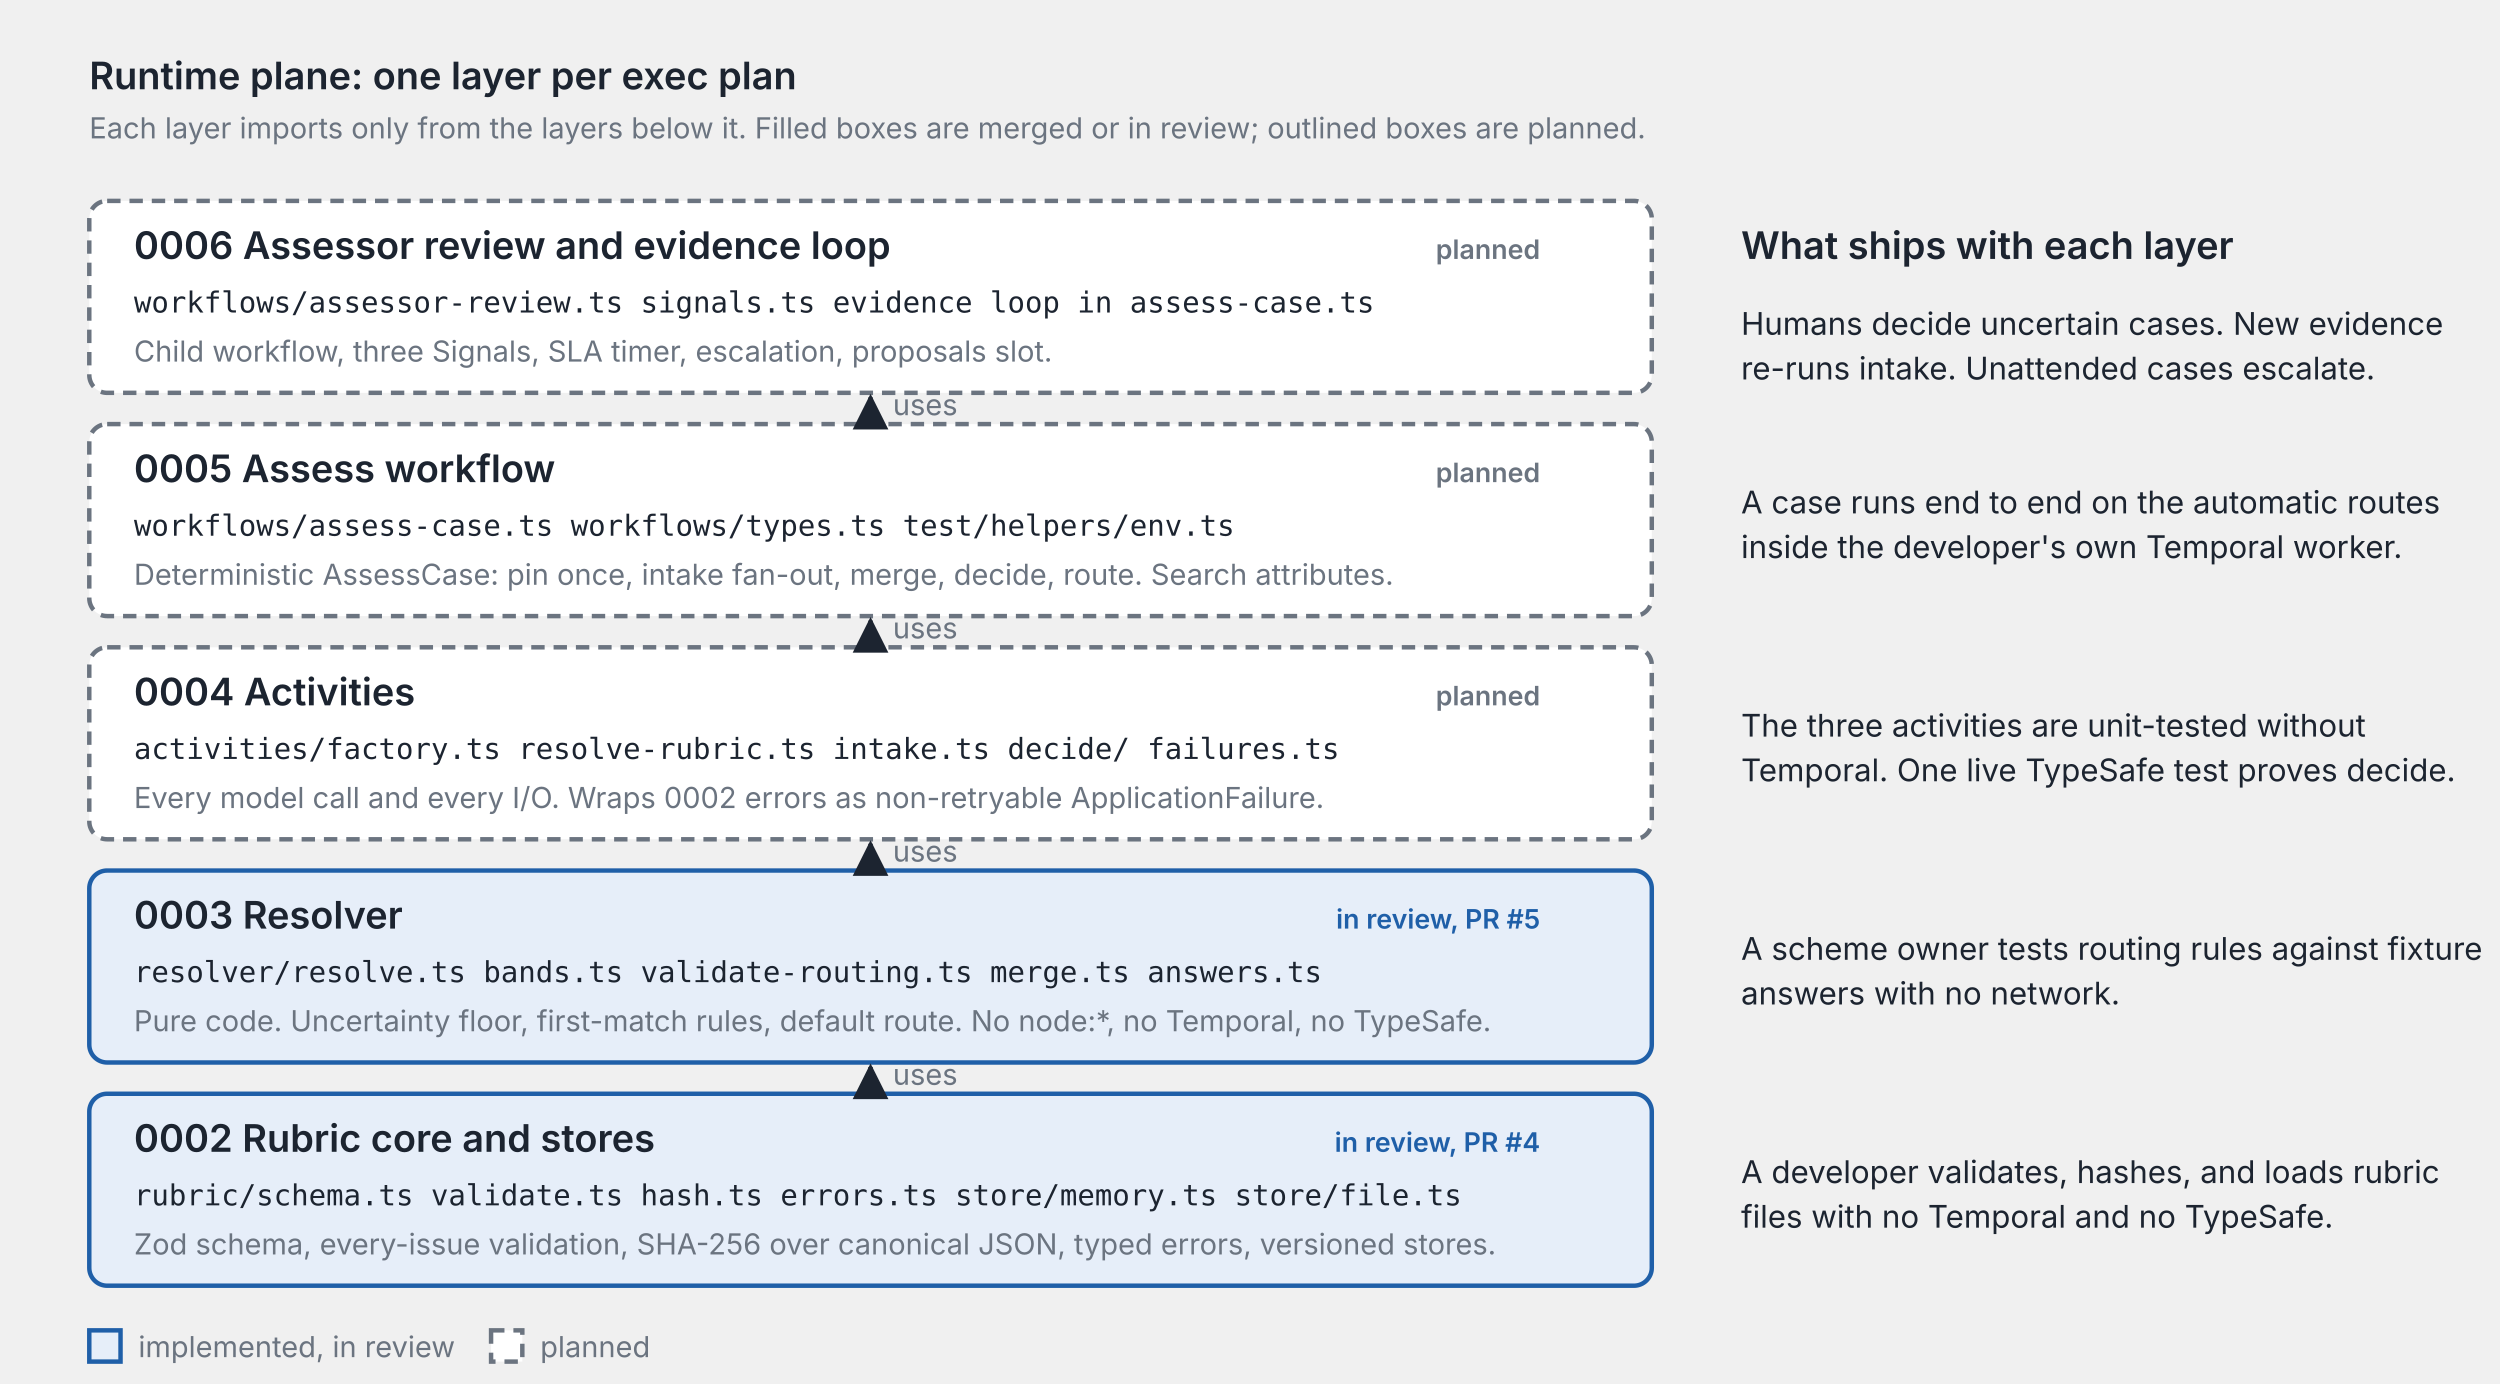
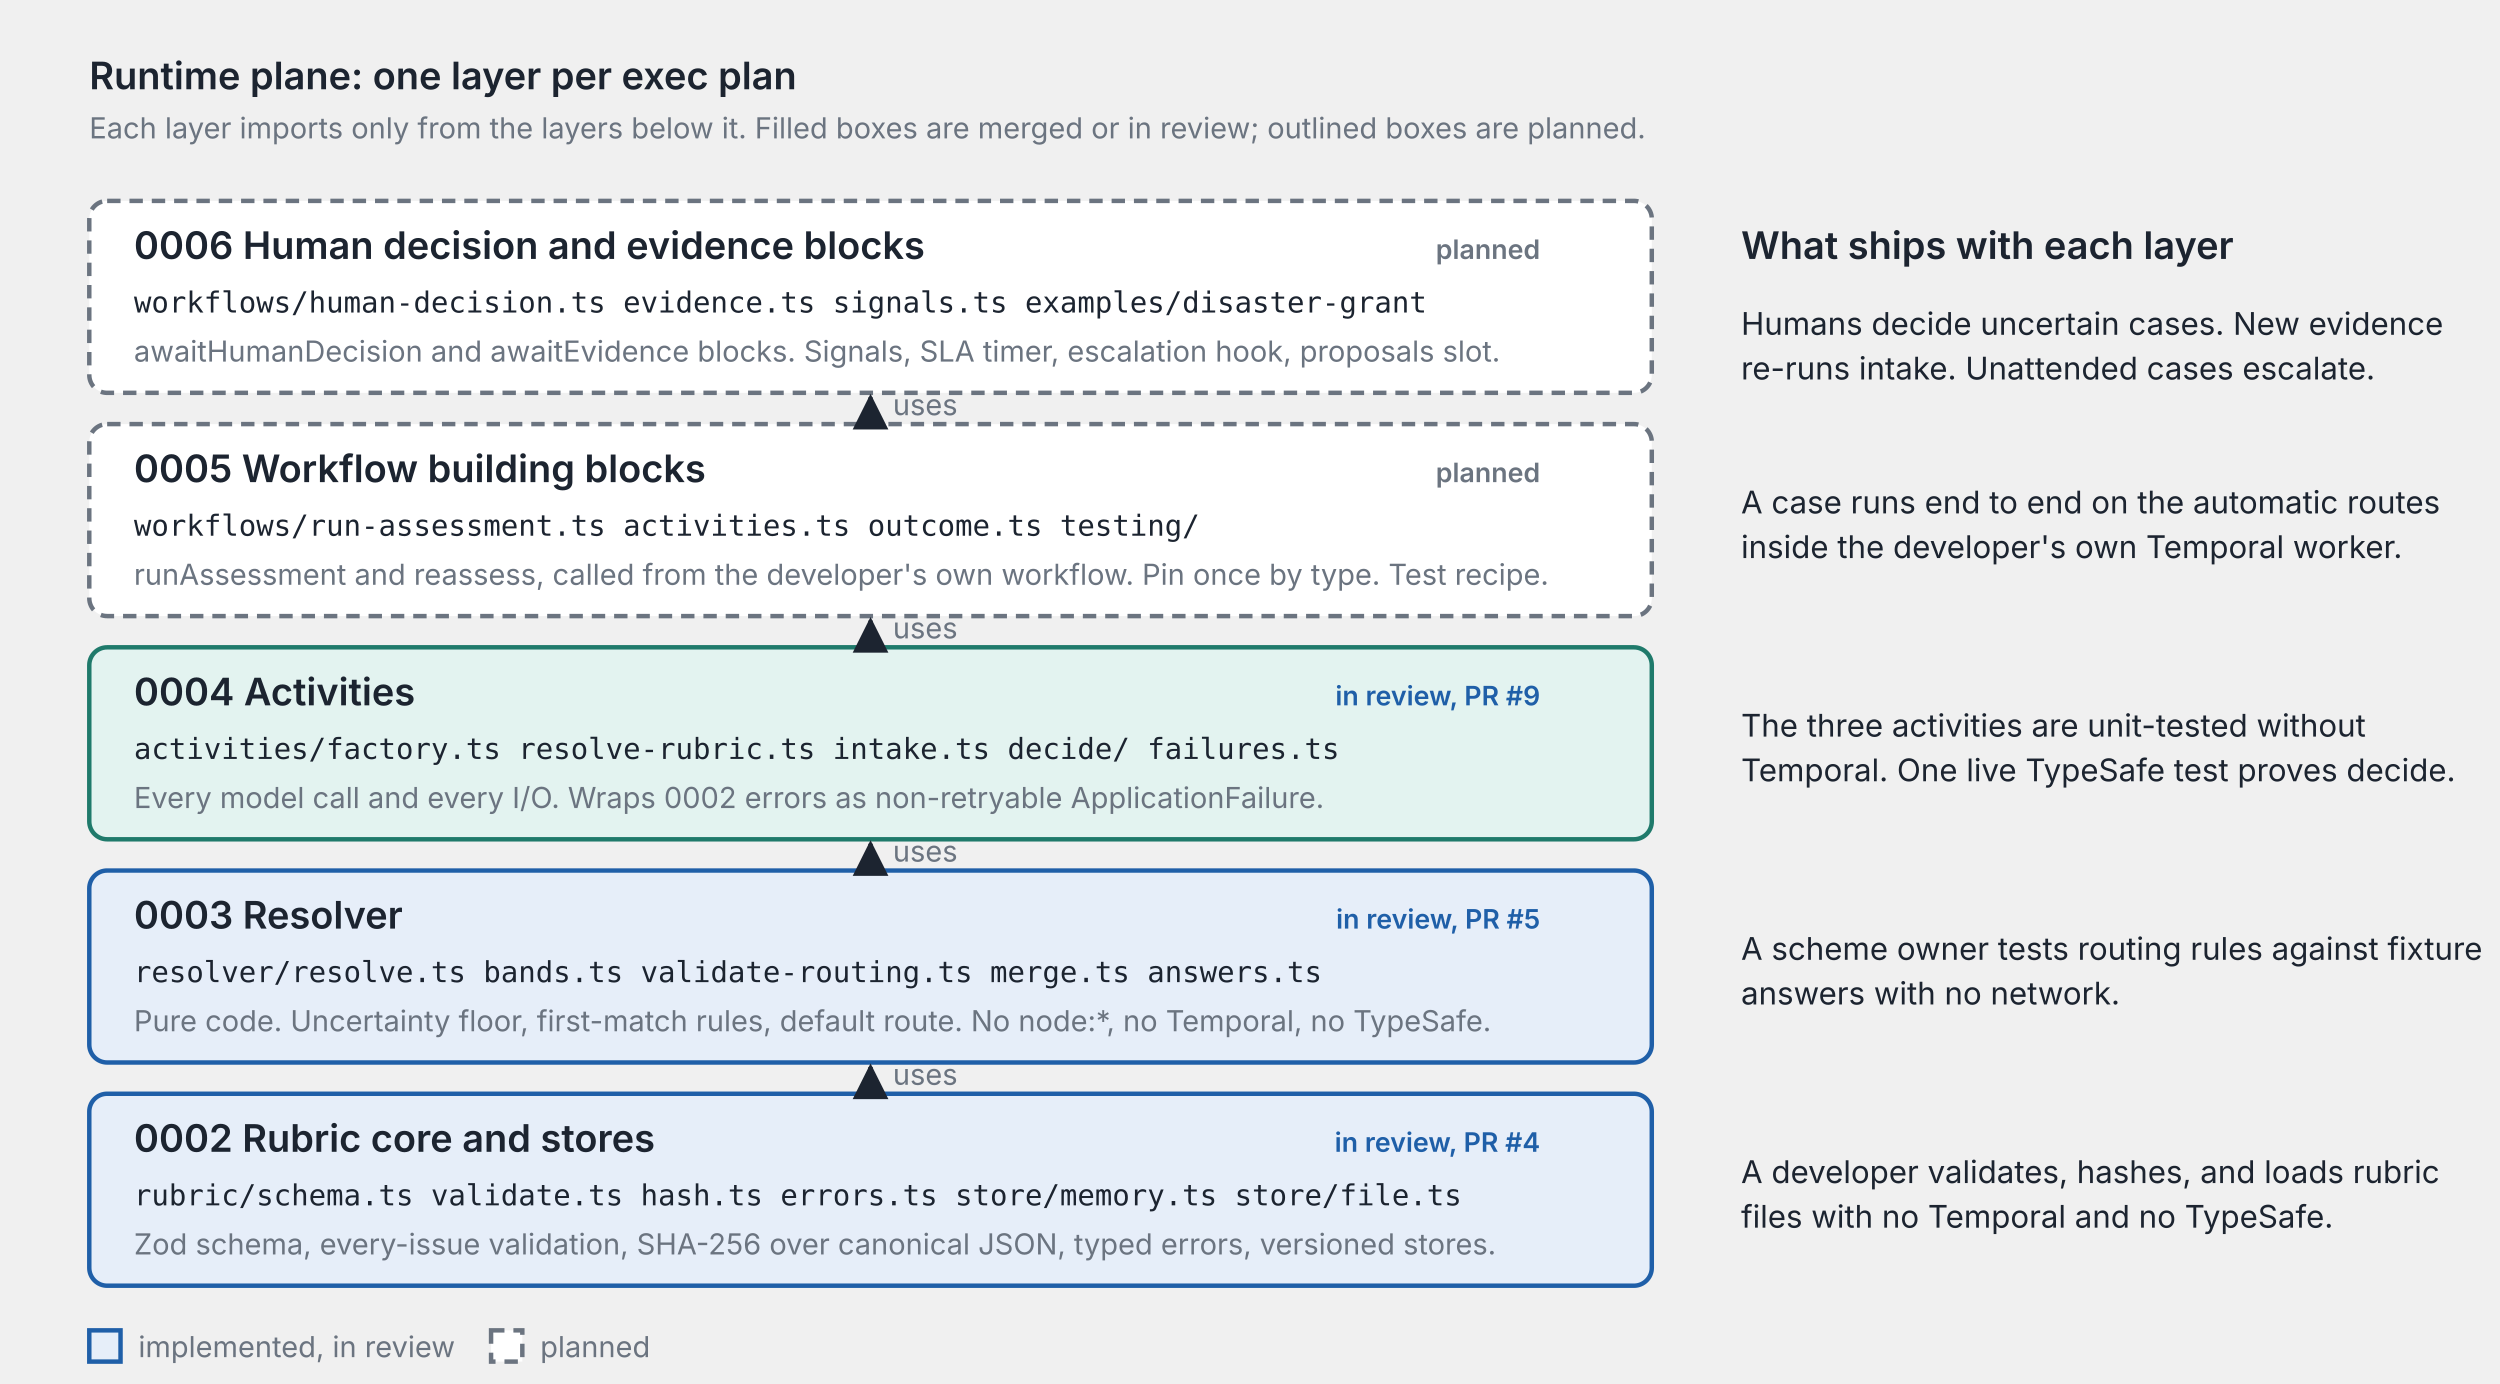
- <svg xmlns="http://www.w3.org/2000/svg" viewBox="0 0 1120 620" width="1120" height="620" font-family="IBM Plex Sans, system-ui, -apple-system, Segoe UI, sans-serif" role="img" aria-label="Runtime plane layers. Five stacked layers from bottom to top: plan 0002 rubric core and stores (implemented), plan 0003 resolver (implemented), plan 0004 activities (planned), plan 0005 assess workflow (planned), plan 0006 assessor review and evidence loop (planned). Each layer lists its modules and the exec plan that owns it. Arrows show that each layer depends only on the layers below it. A side column shows what a developer can do once each layer ships.">
+ <svg xmlns="http://www.w3.org/2000/svg" viewBox="0 0 1120 620" width="1120" height="620" font-family="IBM Plex Sans, system-ui, -apple-system, Segoe UI, sans-serif" role="img" aria-label="Runtime plane layers. Five stacked layers from bottom to top: plan 0002 rubric core and stores (implemented), plan 0003 resolver (implemented), plan 0004 activities (in review), plan 0005 workflow building blocks (planned), plan 0006 assessor review and evidence loop (planned). Each layer lists its modules and the exec plan that owns it. Arrows show that each layer depends only on the layers below it. A side column shows what a developer can do once each layer ships.">
  <defs>
    <marker id="arr" viewBox="0 0 10 10" refX="9" refY="5" markerWidth="8" markerHeight="8" orient="auto-start-reverse">
      <path d="M0 0L10 5L0 10z" fill="#1C2430" />
    </marker>
  </defs>
  <style>
    .t { fill: #1C2430; font-size: 14px; }
    .h { fill: #1C2430; font-size: 17px; font-weight: 600; }
    .s { fill: #6B7480; font-size: 13px; }
    .m { font-family: "IBM Plex Mono", ui-monospace, SFMono-Regular, Menlo, monospace; font-size: 13px; fill: #1C2430; }
    .done { fill: #1F5FA8; font-size: 12px; font-weight: 600; }
    .plan { fill: #6B7480; font-size: 12px; font-weight: 600; }
  </style>
  <text x="40" y="40" class="h" font-size="22">Runtime plane: one layer per exec plan</text>
  <text x="40" y="62" class="s">Each layer imports only from the layers below it. Filled boxes are merged or in review; outlined boxes are planned.</text>
  <rect x="40" y="90" width="700" height="86" rx="8" fill="#FFFFFF" stroke="#6B7480" stroke-width="2" stroke-dasharray="6 4" />
-   <text x="60" y="116" class="h">0006  Assessor review and evidence loop</text>
-   <text x="60" y="140" class="m">workflows/assessor-review.ts   signals.ts   evidence loop in assess-case.ts</text>
-   <text x="60" y="162" class="s">Child workflow, three Signals, SLA timer, escalation, proposals slot.</text>
+   <text x="60" y="116" class="h">0006  Human decision and evidence blocks</text>
+   <text x="60" y="140" class="m">workflows/human-decision.ts   evidence.ts   signals.ts   examples/disaster-grant</text>
+   <text x="60" y="162" class="s">awaitHumanDecision and awaitEvidence blocks. Signals, SLA timer, escalation hook, proposals slot.</text>
  <text x="690" y="116" class="plan" text-anchor="end">planned</text>
  <rect x="40" y="190" width="700" height="86" rx="8" fill="#FFFFFF" stroke="#6B7480" stroke-width="2" stroke-dasharray="6 4" />
-   <text x="60" y="216" class="h">0005  Assess workflow</text>
-   <text x="60" y="240" class="m">workflows/assess-case.ts   workflows/types.ts   test/helpers/env.ts</text>
-   <text x="60" y="262" class="s">Deterministic AssessCase: pin once, intake fan-out, merge, decide, route. Search attributes.</text>
+   <text x="60" y="216" class="h">0005  Workflow building blocks</text>
+   <text x="60" y="240" class="m">workflows/run-assessment.ts   activities.ts   outcome.ts   testing/</text>
+   <text x="60" y="262" class="s">runAssessment and reassess, called from the developer's own workflow. Pin once by type. Test recipe.</text>
  <text x="690" y="216" class="plan" text-anchor="end">planned</text>
-   <rect x="40" y="290" width="700" height="86" rx="8" fill="#FFFFFF" stroke="#6B7480" stroke-width="2" stroke-dasharray="6 4" />
+   <rect x="40" y="290" width="700" height="86" rx="8" fill="#E3F3F0" stroke="#1F7A6B" stroke-width="2" />
  <text x="60" y="316" class="h">0004  Activities</text>
  <text x="60" y="340" class="m">activities/factory.ts   resolve-rubric.ts   intake.ts   decide/   failures.ts</text>
  <text x="60" y="362" class="s">Every model call and every I/O. Wraps 0002 errors as non-retryable ApplicationFailure.</text>
-   <text x="690" y="316" class="plan" text-anchor="end">planned</text>
+   <text x="690" y="316" class="done" text-anchor="end">in review, PR #9</text>
  <rect x="40" y="390" width="700" height="86" rx="8" fill="#E6EEF9" stroke="#1F5FA8" stroke-width="2" />
  <text x="60" y="416" class="h">0003  Resolver</text>
  <text x="60" y="440" class="m">resolver/resolve.ts   bands.ts   validate-routing.ts   merge.ts   answers.ts</text>
  <text x="60" y="462" class="s">Pure code. Uncertainty floor, first-match rules, default route. No node:*, no Temporal, no TypeSafe.</text>
  <text x="690" y="416" class="done" text-anchor="end">in review, PR #5</text>
  <rect x="40" y="490" width="700" height="86" rx="8" fill="#E6EEF9" stroke="#1F5FA8" stroke-width="2" />
  <text x="60" y="516" class="h">0002  Rubric core and stores</text>
  <text x="60" y="540" class="m">rubric/schema.ts   validate.ts   hash.ts   errors.ts   store/memory.ts   store/file.ts</text>
  <text x="60" y="562" class="s">Zod schema, every-issue validation, SHA-256 over canonical JSON, typed errors, versioned stores.</text>
  <text x="690" y="516" class="done" text-anchor="end">in review, PR #4</text>
  <line x1="390" y1="190" x2="390" y2="178" stroke="#1C2430" stroke-width="2" marker-end="url(#arr)" />
  <line x1="390" y1="290" x2="390" y2="278" stroke="#1C2430" stroke-width="2" marker-end="url(#arr)" />
  <line x1="390" y1="390" x2="390" y2="378" stroke="#1C2430" stroke-width="2" marker-end="url(#arr)" />
  <line x1="390" y1="490" x2="390" y2="478" stroke="#1C2430" stroke-width="2" marker-end="url(#arr)" />
  <text x="400" y="186" class="s">uses</text>
  <text x="400" y="286" class="s">uses</text>
  <text x="400" y="386" class="s">uses</text>
  <text x="400" y="486" class="s">uses</text>
  <text x="780" y="116" class="h" font-size="15">What ships with each layer</text>
  <text x="780" y="150" class="t">Humans decide uncertain cases. New evidence</text>
  <text x="780" y="170" class="t">re-runs intake. Unattended cases escalate.</text>
  <text x="780" y="230" class="t">A case runs end to end on the automatic routes</text>
  <text x="780" y="250" class="t">inside the developer's own Temporal worker.</text>
  <text x="780" y="330" class="t">The three activities are unit-tested without</text>
  <text x="780" y="350" class="t">Temporal. One live TypeSafe test proves decide.</text>
  <text x="780" y="430" class="t">A scheme owner tests routing rules against fixture</text>
  <text x="780" y="450" class="t">answers with no network.</text>
  <text x="780" y="530" class="t">A developer validates, hashes, and loads rubric</text>
  <text x="780" y="550" class="t">files with no Temporal and no TypeSafe.</text>
  <rect x="40" y="596" width="14" height="14" fill="#E6EEF9" stroke="#1F5FA8" stroke-width="2" />
  <text x="62" y="608" class="s">implemented, in review</text>
  <rect x="220" y="596" width="14" height="14" fill="#FFFFFF" stroke="#6B7480" stroke-width="2" stroke-dasharray="6 4" />
  <text x="242" y="608" class="s">planned</text>
</svg>
